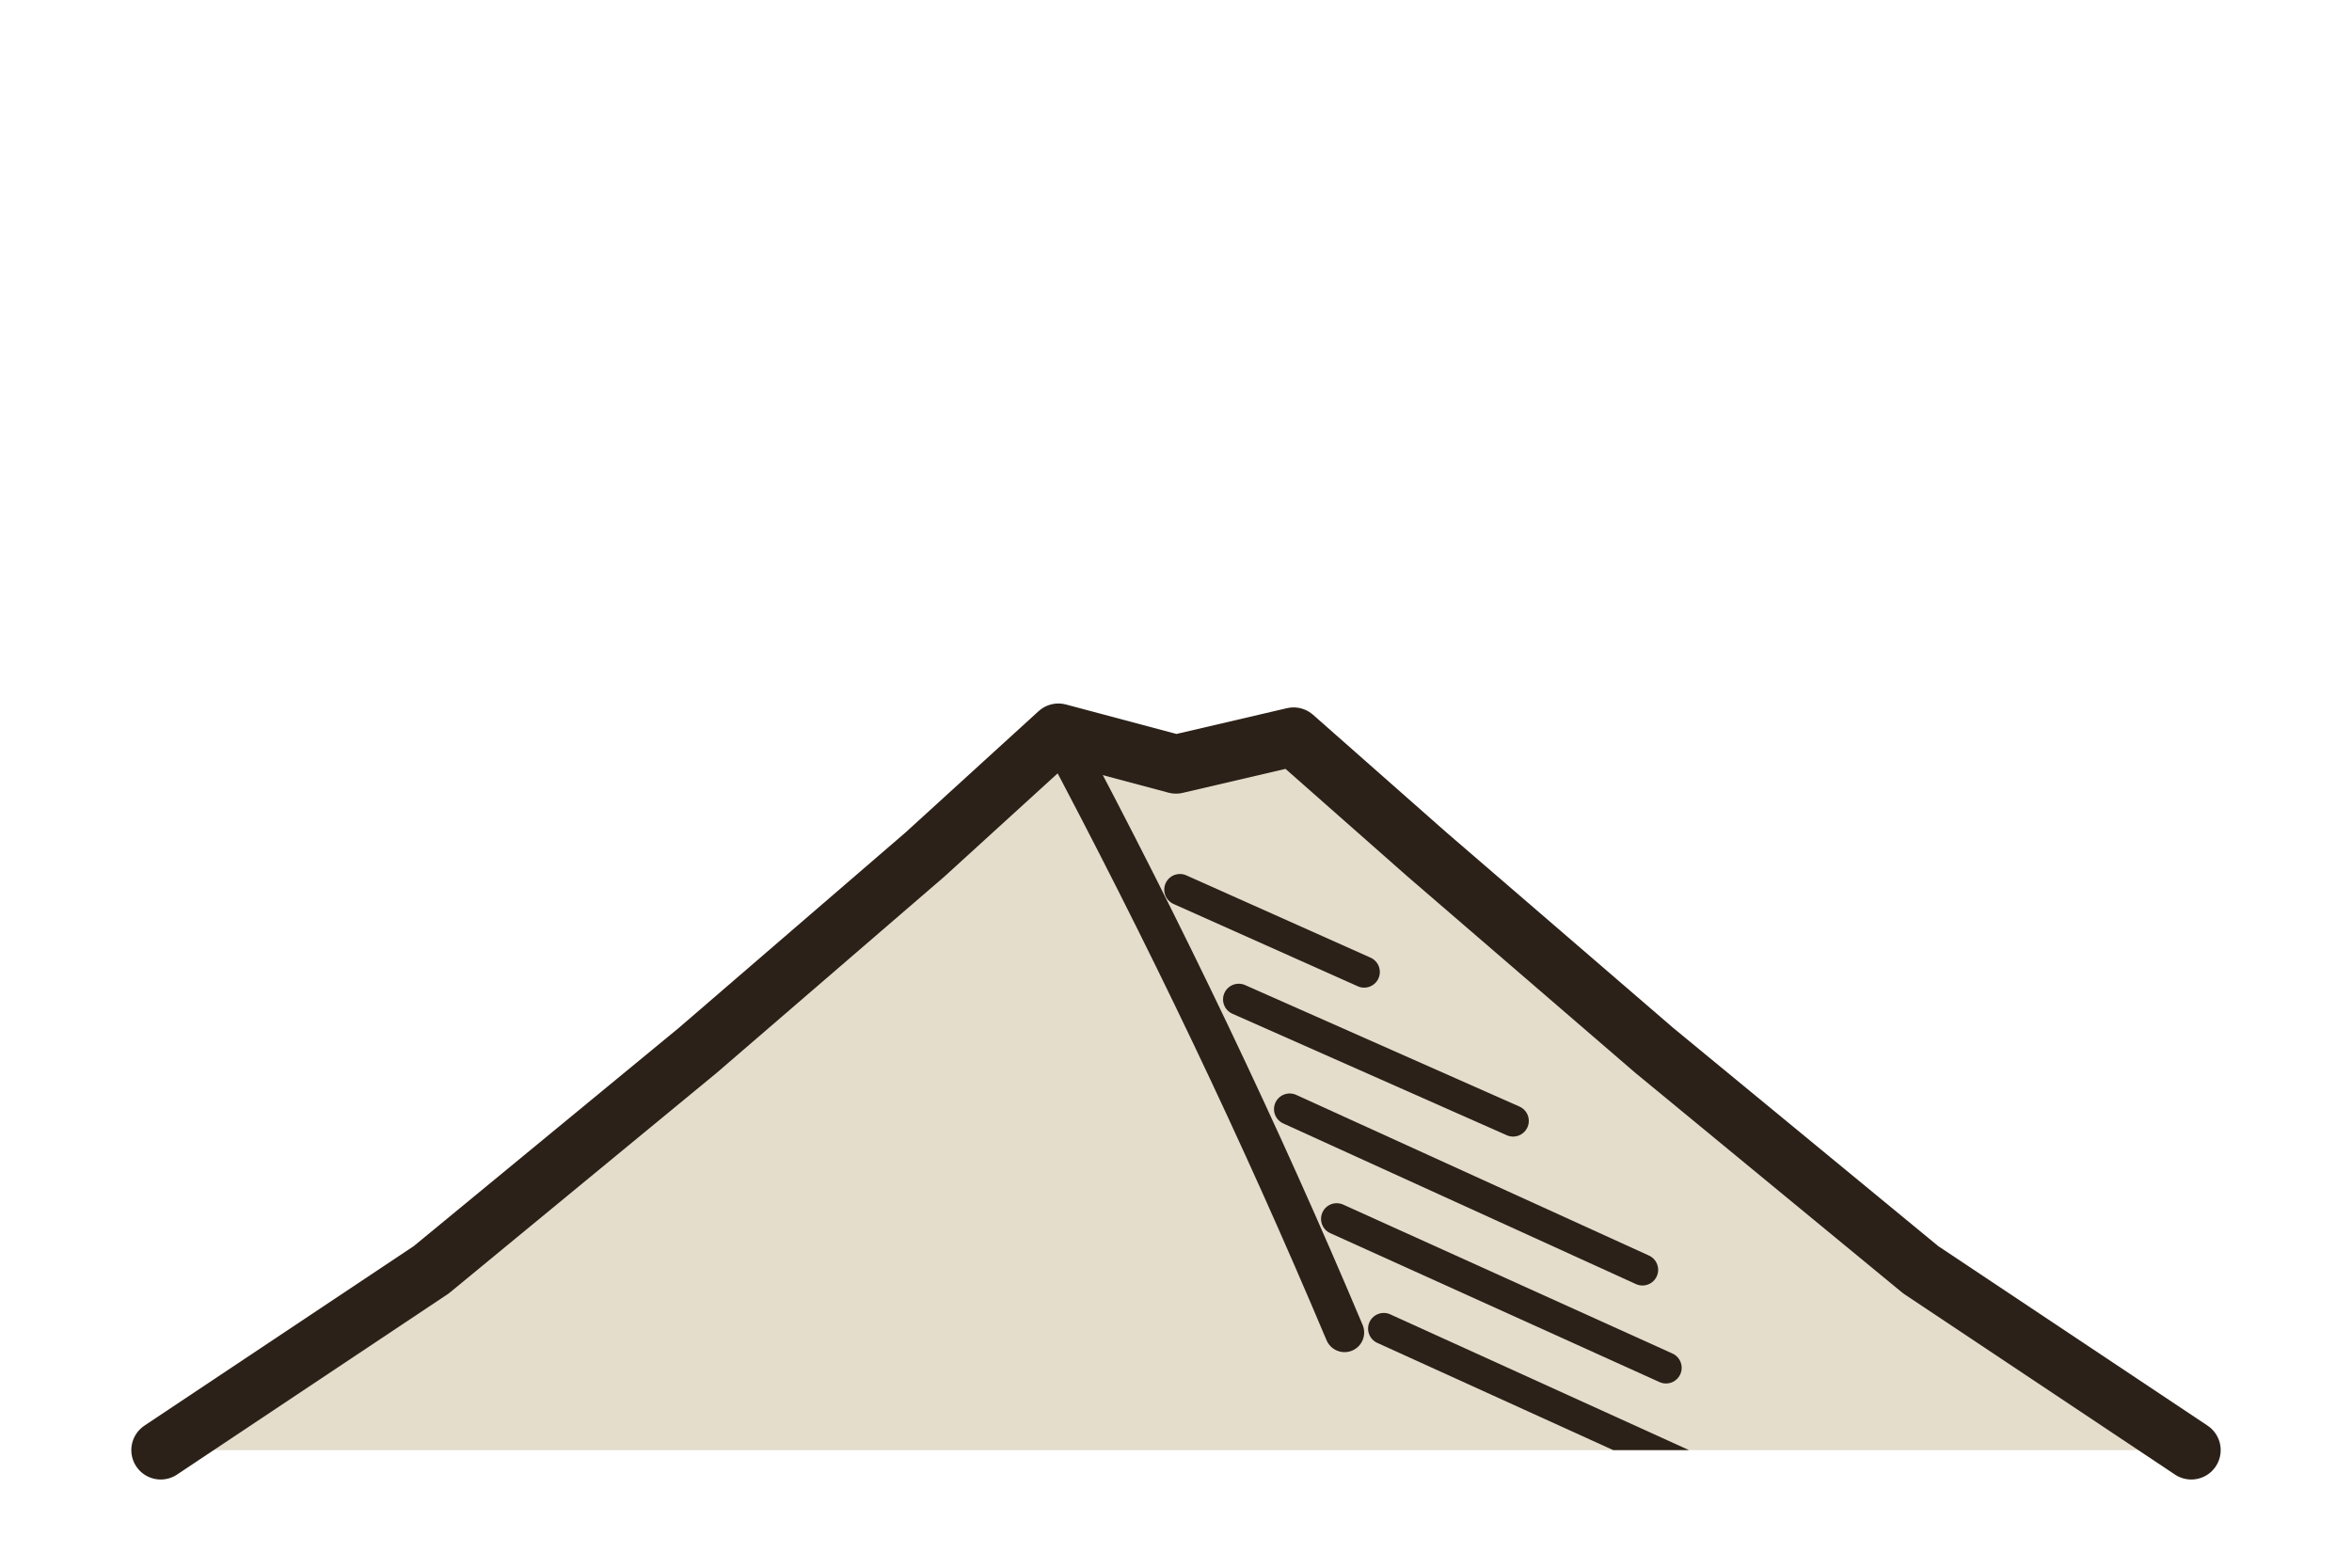
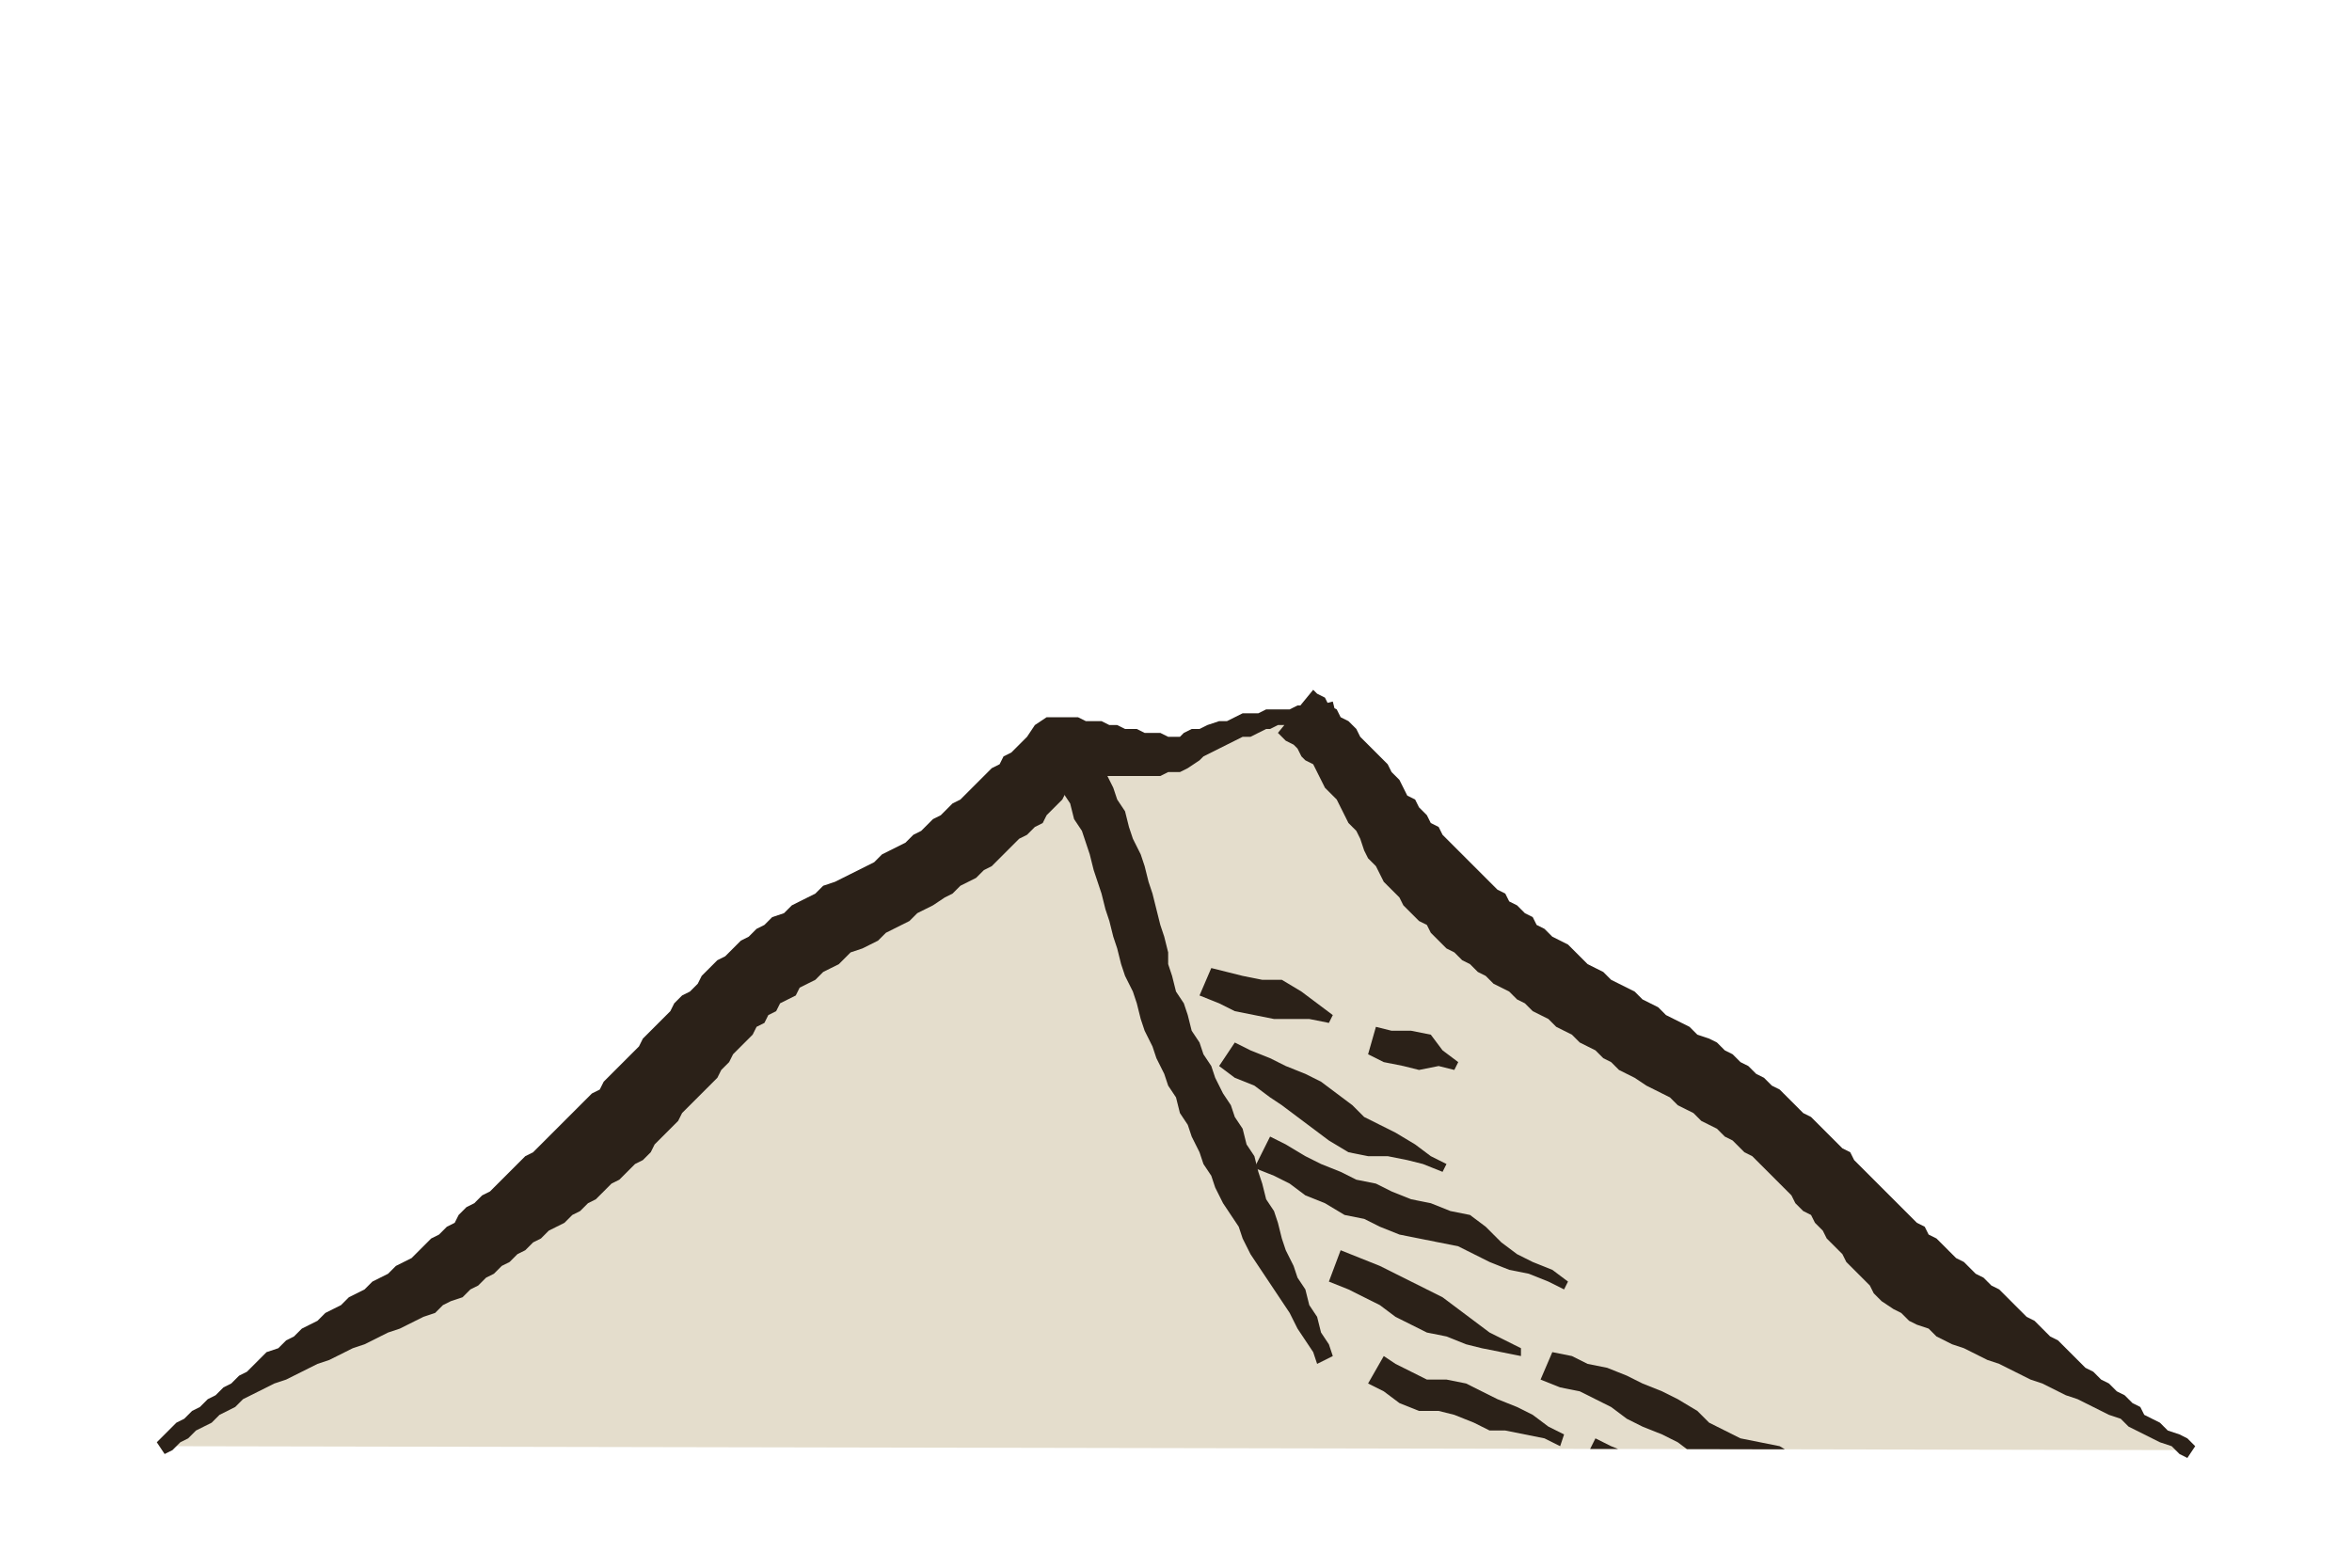
<svg xmlns="http://www.w3.org/2000/svg" width="60" height="40" viewBox="0 0 60 40">
  <defs>
    <clipPath id="m">
-       <polygon points="4.1,37.0 11.0,32.4 17.8,26.8 23.6,21.8 27.0,18.7 30.0,19.5 33.0,18.8 36.4,21.8 42.2,26.8 49.0,32.4 55.9,37.0" />
+       <polygon points="4.1,36.9 4.9,36.4 5.6,35.8 6.4,35.2 7.3,34.7 8.1,34.2 9.0,33.8 9.8,33.3 10.7,32.8 11.5,32.3 12.3,31.7 13.0,31.0 13.8,30.4 14.6,29.8 15.3,29.2 16.0,28.5 16.7,27.7 17.3,27.0 18.0,26.3 18.6,25.6 19.3,24.9 20.1,24.3 20.9,23.8 21.7,23.3 22.5,22.8 23.4,22.3 24.2,21.8 24.9,21.2 25.6,20.6 26.3,20.0 26.8,19.4 27.4,19.1 28.3,19.2 29.2,19.2 30.0,19.3 30.8,18.9 31.6,18.6 32.6,18.3 33.6,18.6 34.3,19.4 34.8,20.2 35.4,20.9 35.9,21.7 36.5,22.4 37.2,23.1 37.9,23.7 38.7,24.3 39.4,24.9 40.2,25.4 41.0,26.0 41.8,26.5 42.7,27.0 43.5,27.5 44.3,28.1 45.1,28.7 45.8,29.4 46.5,30.1 47.2,30.8 47.8,31.5 48.5,32.2 49.3,32.9 50.1,33.4 50.9,33.9 51.8,34.4 52.6,35.0 53.4,35.5 54.2,36.0 55.0,36.5 55.9,37.0 55.9,37.0" />
    </clipPath>
  </defs>
-   <polygon points="4.1,37.0 11.0,32.4 17.8,26.8 23.6,21.8 27.0,18.7 30.0,19.5 33.0,18.8 36.4,21.8 42.2,26.8 49.0,32.4 55.9,37.0" fill="#e4ddcc" stroke="none" />
-   <g fill="none" stroke="#2b2118" stroke-linecap="round" stroke-linejoin="round">
-     <polyline points="4.1,37.0 11.0,32.4 17.8,26.8 23.6,21.8 27.0,18.7 30.0,19.5 33.0,18.8 36.4,21.8 42.2,26.8 49.0,32.4 55.9,37.0" stroke-width="1.5" />
-     <path d="M27.0,18.7 Q31.1,26.4 34.3,34.0" stroke-width="1" />
-     <g stroke-width="0.8" clip-path="url(#m)">
-       <line x1="30.1" y1="22.7" x2="34.8" y2="24.8" />
-       <line x1="31.6" y1="25.5" x2="38.6" y2="28.6" />
-       <line x1="32.9" y1="28.3" x2="41.9" y2="32.4" />
-       <line x1="34.1" y1="31.1" x2="42.5" y2="34.9" />
-       <line x1="35.3" y1="33.9" x2="45.2" y2="38.4" />
-     </g>
+   <polygon points="4.1,36.9 4.9,36.4 5.6,35.8 6.4,35.2 7.3,34.7 8.1,34.2 9.0,33.8 9.8,33.3 10.7,32.8 11.5,32.3 12.3,31.7 13.0,31.0 13.8,30.4 14.6,29.8 15.3,29.2 16.0,28.5 16.7,27.7 17.3,27.0 18.0,26.3 18.6,25.6 19.3,24.9 20.1,24.3 20.9,23.8 21.7,23.3 22.5,22.8 23.4,22.3 24.2,21.8 24.9,21.2 25.6,20.6 26.3,20.0 26.8,19.4 27.4,19.1 28.3,19.2 29.2,19.2 30.0,19.3 30.8,18.9 31.6,18.6 32.6,18.3 33.6,18.6 34.3,19.4 34.8,20.2 35.4,20.9 35.9,21.7 36.5,22.4 37.2,23.1 37.9,23.7 38.7,24.3 39.4,24.9 40.2,25.4 41.0,26.0 41.8,26.5 42.7,27.0 43.5,27.5 44.3,28.1 45.1,28.7 45.8,29.4 46.5,30.1 47.2,30.8 47.8,31.5 48.5,32.2 49.3,32.9 50.1,33.4 50.9,33.9 51.8,34.4 52.6,35.0 53.4,35.5 54.2,36.0 55.0,36.5 55.9,37.0 55.9,37.0" fill="#e4ddcc" stroke="none" />
+   <g fill="#2b2118" stroke="none">
+     <path d="M4.2,37.1 4.4,37.0 4.6,36.8 4.8,36.7 5.0,36.5 5.2,36.4 5.4,36.3 5.6,36.1 5.8,36.0 6.0,35.9 6.2,35.7 6.4,35.6 6.6,35.5 6.8,35.4 7.0,35.3 7.3,35.2 7.5,35.1 7.7,35.0 7.9,34.9 8.1,34.8 8.4,34.7 8.6,34.6 8.8,34.5 9.0,34.4 9.3,34.3 9.5,34.2 9.7,34.1 9.9,34.0 10.2,33.9 10.4,33.8 10.6,33.7 10.8,33.6 11.1,33.5 11.3,33.3 11.5,33.2 11.8,33.1 12.0,32.9 12.2,32.8 12.4,32.6 12.6,32.5 12.8,32.3 13.0,32.2 13.2,32.0 13.4,31.9 13.6,31.7 13.8,31.6 14.0,31.4 14.2,31.3 14.4,31.2 14.6,31.0 14.8,30.9 15.0,30.7 15.2,30.6 15.4,30.4 15.6,30.2 15.8,30.1 16.0,29.9 16.2,29.7 16.4,29.6 16.6,29.4 16.7,29.2 16.9,29.0 17.1,28.8 17.3,28.6 17.4,28.4 17.6,28.2 17.8,28.0 17.9,27.9 18.1,27.7 18.3,27.5 18.4,27.3 18.6,27.1 18.7,26.9 18.9,26.7 19.0,26.6 19.2,26.4 19.3,26.2 19.5,26.1 19.6,25.9 19.8,25.8 19.9,25.6 20.1,25.5 20.3,25.4 20.4,25.2 20.6,25.1 20.8,25.0 21.0,24.8 21.2,24.7 21.4,24.6 21.5,24.5 21.7,24.3 22.0,24.2 22.2,24.1 22.4,24.0 22.6,23.8 22.8,23.7 23.0,23.6 23.2,23.5 23.4,23.3 23.6,23.2 23.8,23.1 24.1,22.9 24.3,22.8 24.5,22.6 24.7,22.5 24.9,22.4 25.1,22.2 25.3,22.1 25.5,21.9 25.6,21.8 25.8,21.6 26.0,21.4 26.2,21.3 26.4,21.1 26.6,21.0 26.7,20.8 26.9,20.6 27.1,20.4 27.2,20.2 27.4,20.1 27.5,19.9 27.5,19.8 27.4,19.8 27.3,19.8 27.3,19.9 27.5,19.9 27.7,19.9 28.0,19.9 28.2,19.8 28.4,19.8 28.7,19.8 28.9,19.8 29.1,19.8 29.4,19.8 29.6,19.8 29.8,19.7 30.1,19.7 30.3,19.6 30.6,19.4 30.7,19.3 30.9,19.2 31.1,19.1 31.3,19.0 31.5,18.9 31.7,18.8 31.9,18.8 32.1,18.7 32.3,18.6 32.4,18.6 32.6,18.5 32.8,18.5 33.0,18.5 33.2,18.4 33.6,18.4 34.1,18.3 34.0,17.9 33.6,18.0 33.1,18.0 32.9,18.1 32.7,18.1 32.5,18.1 32.3,18.1 32.1,18.2 31.9,18.2 31.7,18.2 31.5,18.3 31.3,18.4 31.1,18.4 30.8,18.5 30.6,18.6 30.4,18.6 30.2,18.7 30.1,18.8 29.9,18.8 29.8,18.8 29.6,18.7 29.4,18.7 29.2,18.7 29.0,18.6 28.7,18.6 28.5,18.5 28.3,18.5 28.1,18.4 27.9,18.4 27.7,18.4 27.5,18.3 27.2,18.3 26.7,18.3 26.4,18.5 26.2,18.8 26.1,18.9 25.9,19.1 25.8,19.2 25.6,19.3 25.5,19.5 25.3,19.6 25.1,19.8 25.0,19.9 24.8,20.1 24.7,20.2 24.5,20.4 24.3,20.5 24.1,20.7 24.0,20.8 23.8,20.9 23.6,21.1 23.5,21.2 23.3,21.3 23.1,21.5 22.9,21.6 22.7,21.7 22.5,21.8 22.3,22.0 22.1,22.1 21.9,22.2 21.7,22.3 21.5,22.4 21.3,22.5 21.0,22.6 20.8,22.8 20.6,22.9 20.4,23.0 20.2,23.1 20.0,23.3 19.7,23.4 19.5,23.6 19.3,23.7 19.1,23.9 18.9,24.0 18.7,24.2 18.5,24.4 18.3,24.5 18.1,24.7 17.9,24.9 17.8,25.1 17.6,25.3 17.4,25.4 17.2,25.6 17.1,25.8 16.9,26.0 16.7,26.2 16.6,26.3 16.4,26.5 16.3,26.7 16.1,26.9 15.9,27.1 15.8,27.2 15.6,27.4 15.4,27.6 15.3,27.8 15.1,27.9 14.9,28.1 14.8,28.2 14.6,28.4 14.4,28.6 14.3,28.7 14.1,28.9 13.9,29.1 13.8,29.2 13.6,29.4 13.4,29.5 13.2,29.7 13.0,29.9 12.9,30.0 12.7,30.2 12.5,30.4 12.3,30.5 12.1,30.7 11.9,30.8 11.7,31.0 11.6,31.2 11.4,31.3 11.2,31.5 11.0,31.6 10.8,31.8 10.7,31.9 10.5,32.1 10.3,32.2 10.1,32.3 9.9,32.5 9.7,32.6 9.5,32.7 9.3,32.9 9.1,33.0 8.9,33.1 8.7,33.3 8.5,33.4 8.3,33.5 8.1,33.7 7.9,33.8 7.7,33.9 7.5,34.1 7.3,34.2 7.1,34.4 6.8,34.5 6.6,34.7 6.5,34.8 6.3,35.0 6.1,35.1 5.9,35.3 5.7,35.4 5.5,35.6 5.3,35.7 5.1,35.9 4.9,36.0 4.7,36.2 4.5,36.3 4.3,36.5 4.2,36.6 4.0,36.8ZM32.6,18.7 32.7,18.8 32.8,18.9 33.0,19.0 33.1,19.1 33.2,19.3 33.3,19.4 33.5,19.5 33.6,19.7 33.7,19.9 33.8,20.1 33.9,20.2 34.1,20.4 34.2,20.6 34.3,20.8 34.4,21.0 34.6,21.2 34.7,21.4 34.8,21.7 34.9,21.9 35.1,22.1 35.2,22.3 35.3,22.5 35.5,22.7 35.7,22.9 35.8,23.1 36.0,23.3 36.2,23.5 36.4,23.6 36.5,23.8 36.7,24.0 36.9,24.2 37.1,24.3 37.3,24.5 37.5,24.6 37.7,24.8 37.9,24.9 38.1,25.1 38.3,25.2 38.5,25.3 38.7,25.5 38.9,25.6 39.1,25.8 39.3,25.9 39.5,26.0 39.7,26.2 39.9,26.3 40.1,26.4 40.3,26.6 40.5,26.7 40.7,26.8 40.9,27.0 41.1,27.1 41.3,27.3 41.5,27.4 41.7,27.5 42.0,27.7 42.2,27.8 42.4,27.9 42.6,28.0 42.8,28.2 43.0,28.3 43.2,28.4 43.4,28.6 43.6,28.7 43.8,28.8 44.0,29.0 44.2,29.1 44.3,29.2 44.5,29.4 44.7,29.5 44.9,29.7 45.0,29.8 45.2,30.0 45.4,30.2 45.5,30.3 45.7,30.5 45.8,30.7 46.0,30.9 46.2,31.0 46.3,31.2 46.5,31.4 46.6,31.6 46.8,31.8 47.0,32.0 47.1,32.2 47.3,32.4 47.5,32.6 47.7,32.8 47.8,33.0 48.0,33.2 48.3,33.4 48.5,33.5 48.7,33.7 48.9,33.8 49.2,33.9 49.4,34.1 49.6,34.2 49.8,34.3 50.1,34.4 50.3,34.5 50.5,34.6 50.7,34.7 51.0,34.8 51.2,34.9 51.4,35.0 51.6,35.1 51.8,35.2 52.1,35.3 52.3,35.4 52.5,35.5 52.7,35.6 53.0,35.7 53.2,35.8 53.4,35.9 53.6,36.0 53.8,36.1 54.1,36.2 54.3,36.4 54.5,36.5 54.7,36.6 54.9,36.7 55.1,36.8 55.4,36.9 55.6,37.1 55.8,37.2 56.0,36.9 55.8,36.7 55.6,36.6 55.3,36.5 55.1,36.3 54.9,36.2 54.7,36.1 54.6,35.9 54.4,35.8 54.2,35.6 54.0,35.5 53.8,35.3 53.6,35.2 53.4,35.0 53.2,34.9 53.0,34.7 52.8,34.5 52.7,34.4 52.5,34.2 52.3,34.1 52.1,33.9 51.9,33.7 51.7,33.6 51.5,33.4 51.4,33.3 51.2,33.1 51.0,32.9 50.8,32.8 50.6,32.6 50.4,32.5 50.2,32.3 50.1,32.2 49.9,32.1 49.7,31.9 49.6,31.8 49.4,31.6 49.2,31.5 49.1,31.3 48.9,31.2 48.7,31.0 48.6,30.9 48.4,30.7 48.2,30.5 48.0,30.3 47.9,30.2 47.7,30.0 47.5,29.8 47.3,29.6 47.2,29.4 47.0,29.3 46.8,29.1 46.6,28.9 46.4,28.7 46.2,28.5 46.0,28.4 45.8,28.2 45.6,28.0 45.4,27.8 45.2,27.7 45.0,27.5 44.8,27.4 44.6,27.2 44.4,27.1 44.2,26.9 44.0,26.8 43.8,26.6 43.6,26.5 43.3,26.4 43.1,26.2 42.9,26.1 42.7,26.0 42.5,25.9 42.3,25.7 42.1,25.6 41.9,25.5 41.7,25.3 41.5,25.2 41.3,25.1 41.1,25.0 40.9,24.8 40.7,24.7 40.5,24.6 40.3,24.4 40.2,24.3 40.0,24.1 39.8,24.0 39.6,23.9 39.4,23.7 39.2,23.6 39.1,23.4 38.9,23.3 38.7,23.1 38.5,23.0 38.4,22.8 38.2,22.7 38.0,22.5 37.9,22.4 37.7,22.2 37.6,22.1 37.4,21.9 37.3,21.8 37.1,21.6 37.0,21.5 36.8,21.3 36.7,21.1 36.5,21.0 36.4,20.8 36.2,20.6 36.1,20.4 35.9,20.3 35.8,20.1 35.7,19.9 35.5,19.7 35.4,19.5 35.2,19.3 35.0,19.1 34.9,19.0 34.7,18.8 34.6,18.6 34.4,18.4 34.2,18.3 34.1,18.1 33.9,18.0 33.8,17.8 33.6,17.7 33.5,17.6Z" />
+     <path d="M26.6,18.9 26.7,19.2 26.9,19.6 27.0,19.9 27.1,20.2 27.3,20.5 27.4,20.9 27.6,21.2 27.7,21.5 27.8,21.8 27.9,22.2 28.0,22.5 28.1,22.8 28.2,23.2 28.3,23.5 28.4,23.9 28.5,24.2 28.6,24.6 28.7,24.9 28.9,25.3 29.0,25.6 29.1,26.0 29.2,26.3 29.4,26.7 29.5,27.0 29.7,27.4 29.8,27.7 30.0,28.0 30.1,28.4 30.3,28.7 30.4,29.0 30.6,29.4 30.7,29.7 30.9,30.0 31.0,30.3 31.2,30.7 31.4,31.0 31.6,31.3 31.7,31.6 31.9,32.0 32.1,32.3 32.3,32.6 32.5,32.9 32.7,33.2 32.9,33.5 33.1,33.9 33.3,34.2 33.5,34.5 33.6,34.8 34.0,34.6 33.9,34.3 33.7,34.0 33.6,33.6 33.4,33.3 33.3,32.9 33.1,32.6 33.0,32.3 32.8,31.9 32.7,31.6 32.6,31.2 32.5,30.9 32.3,30.6 32.2,30.2 32.1,29.9 32.0,29.5 31.8,29.2 31.7,28.8 31.5,28.5 31.4,28.2 31.2,27.9 31.0,27.5 30.9,27.2 30.7,26.9 30.6,26.6 30.4,26.3 30.3,25.9 30.2,25.6 30.0,25.3 29.9,24.9 29.8,24.6 29.8,24.3 29.7,23.9 29.6,23.6 29.5,23.2 29.4,22.8 29.3,22.5 29.2,22.1 29.1,21.8 28.9,21.4 28.8,21.1 28.7,20.7 28.5,20.4 28.4,20.1 28.2,19.7 28.0,19.4 27.9,19.1 27.7,18.8 27.6,18.4Z" />
+     <path clip-path="url(#m)" d="M30.6,25.4 31.1,25.6 31.5,25.8 32.0,25.9 32.5,26.0 32.9,26.0 33.4,26.0 33.9,26.1 34.0,25.9 33.6,25.6 33.2,25.3 32.7,25.0 32.2,25.0 31.7,24.9 31.3,24.8 30.9,24.7ZM34.9,26.9 35.3,27.1 35.8,27.2 36.2,27.3 36.7,27.2 37.1,27.3 37.2,27.1 36.8,26.8 36.5,26.4 36.0,26.3 35.5,26.3 35.1,26.2ZM31.1,27.2 31.5,27.5 32.0,27.7 32.4,28.0 32.7,28.2 33.1,28.5 33.5,28.8 33.9,29.1 34.4,29.4 34.9,29.5 35.4,29.5 35.9,29.6 36.3,29.7 36.8,29.9 36.9,29.7 36.5,29.5 36.1,29.2 35.6,28.9 35.2,28.7 34.8,28.5 34.5,28.2 34.1,27.9 33.7,27.6 33.3,27.4 32.8,27.2 32.4,27.0 31.9,26.8 31.5,26.6ZM32.0,29.8 32.5,30.0 32.9,30.2 33.3,30.5 33.8,30.7 34.3,31.0 34.8,31.1 35.2,31.3 35.7,31.5 36.2,31.6 36.7,31.7 37.2,31.8 37.6,32.0 38.0,32.2 38.5,32.4 39.0,32.5 39.5,32.7 39.9,32.9 40.0,32.7 39.6,32.4 39.1,32.2 38.7,32.0 38.3,31.7 37.9,31.3 37.5,31.0 37.0,30.9 36.5,30.7 36.0,30.6 35.5,30.4 35.1,30.2 34.6,30.1 34.2,29.9 33.7,29.7 33.3,29.5 32.8,29.2 32.4,29.0ZM33.9,32.7 34.4,32.9 34.8,33.1 35.2,33.3 35.6,33.6 36.0,33.8 36.4,34.0 36.9,34.1 37.4,34.3 37.8,34.4 38.3,34.5 38.8,34.6 38.8,34.4 38.4,34.2 38.0,34.0 37.6,33.7 37.2,33.4 36.8,33.1 36.4,32.9 36.0,32.7 35.6,32.5 35.2,32.3 34.7,32.1 34.2,31.9ZM39.3,35.2 39.8,35.4 40.3,35.5 40.7,35.7 41.1,35.9 41.5,36.2 41.9,36.4 42.4,36.6 42.8,36.8 43.2,37.1 43.6,37.4 44.2,37.6 44.7,37.6 45.2,37.6 45.6,37.7 46.1,37.9 46.5,38.1 46.9,38.3 47.4,38.5 47.5,38.3 47.1,38.1 46.7,37.8 46.3,37.5 45.9,37.2 45.4,36.9 44.9,36.8 44.4,36.7 44.0,36.5 43.6,36.3 43.3,36.0 42.8,35.7 42.4,35.5 41.9,35.3 41.5,35.1 41.0,34.9 40.5,34.8 40.1,34.6 39.6,34.5ZM34.9,35.3 35.3,35.5 35.7,35.8 36.2,36.0 36.7,36.0 37.1,36.1 37.6,36.3 38.0,36.5 38.4,36.5 38.9,36.6 39.4,36.7 39.8,36.9 39.9,36.6 39.5,36.4 39.1,36.1 38.7,35.9 38.2,35.7 37.8,35.5 37.4,35.3 36.9,35.2 36.4,35.2 36.0,35.0 35.6,34.8 35.3,34.6ZM40.4,37.3 40.8,37.6 41.2,37.8 41.7,38.1 42.1,38.3 42.6,38.4 43.1,38.6 43.5,38.7 44.0,38.9 44.5,39.0 45.0,39.1 45.4,39.1 45.9,39.2 46.4,39.4 46.8,39.6 46.9,39.4 46.5,39.1 46.1,38.9 45.6,38.6 45.2,38.4 44.7,38.2 44.3,38.0 43.8,37.9 43.4,37.7 42.9,37.6 42.4,37.5 42.0,37.3 41.6,37.1 41.1,36.9 40.7,36.7Z" />
  </g>
</svg>
